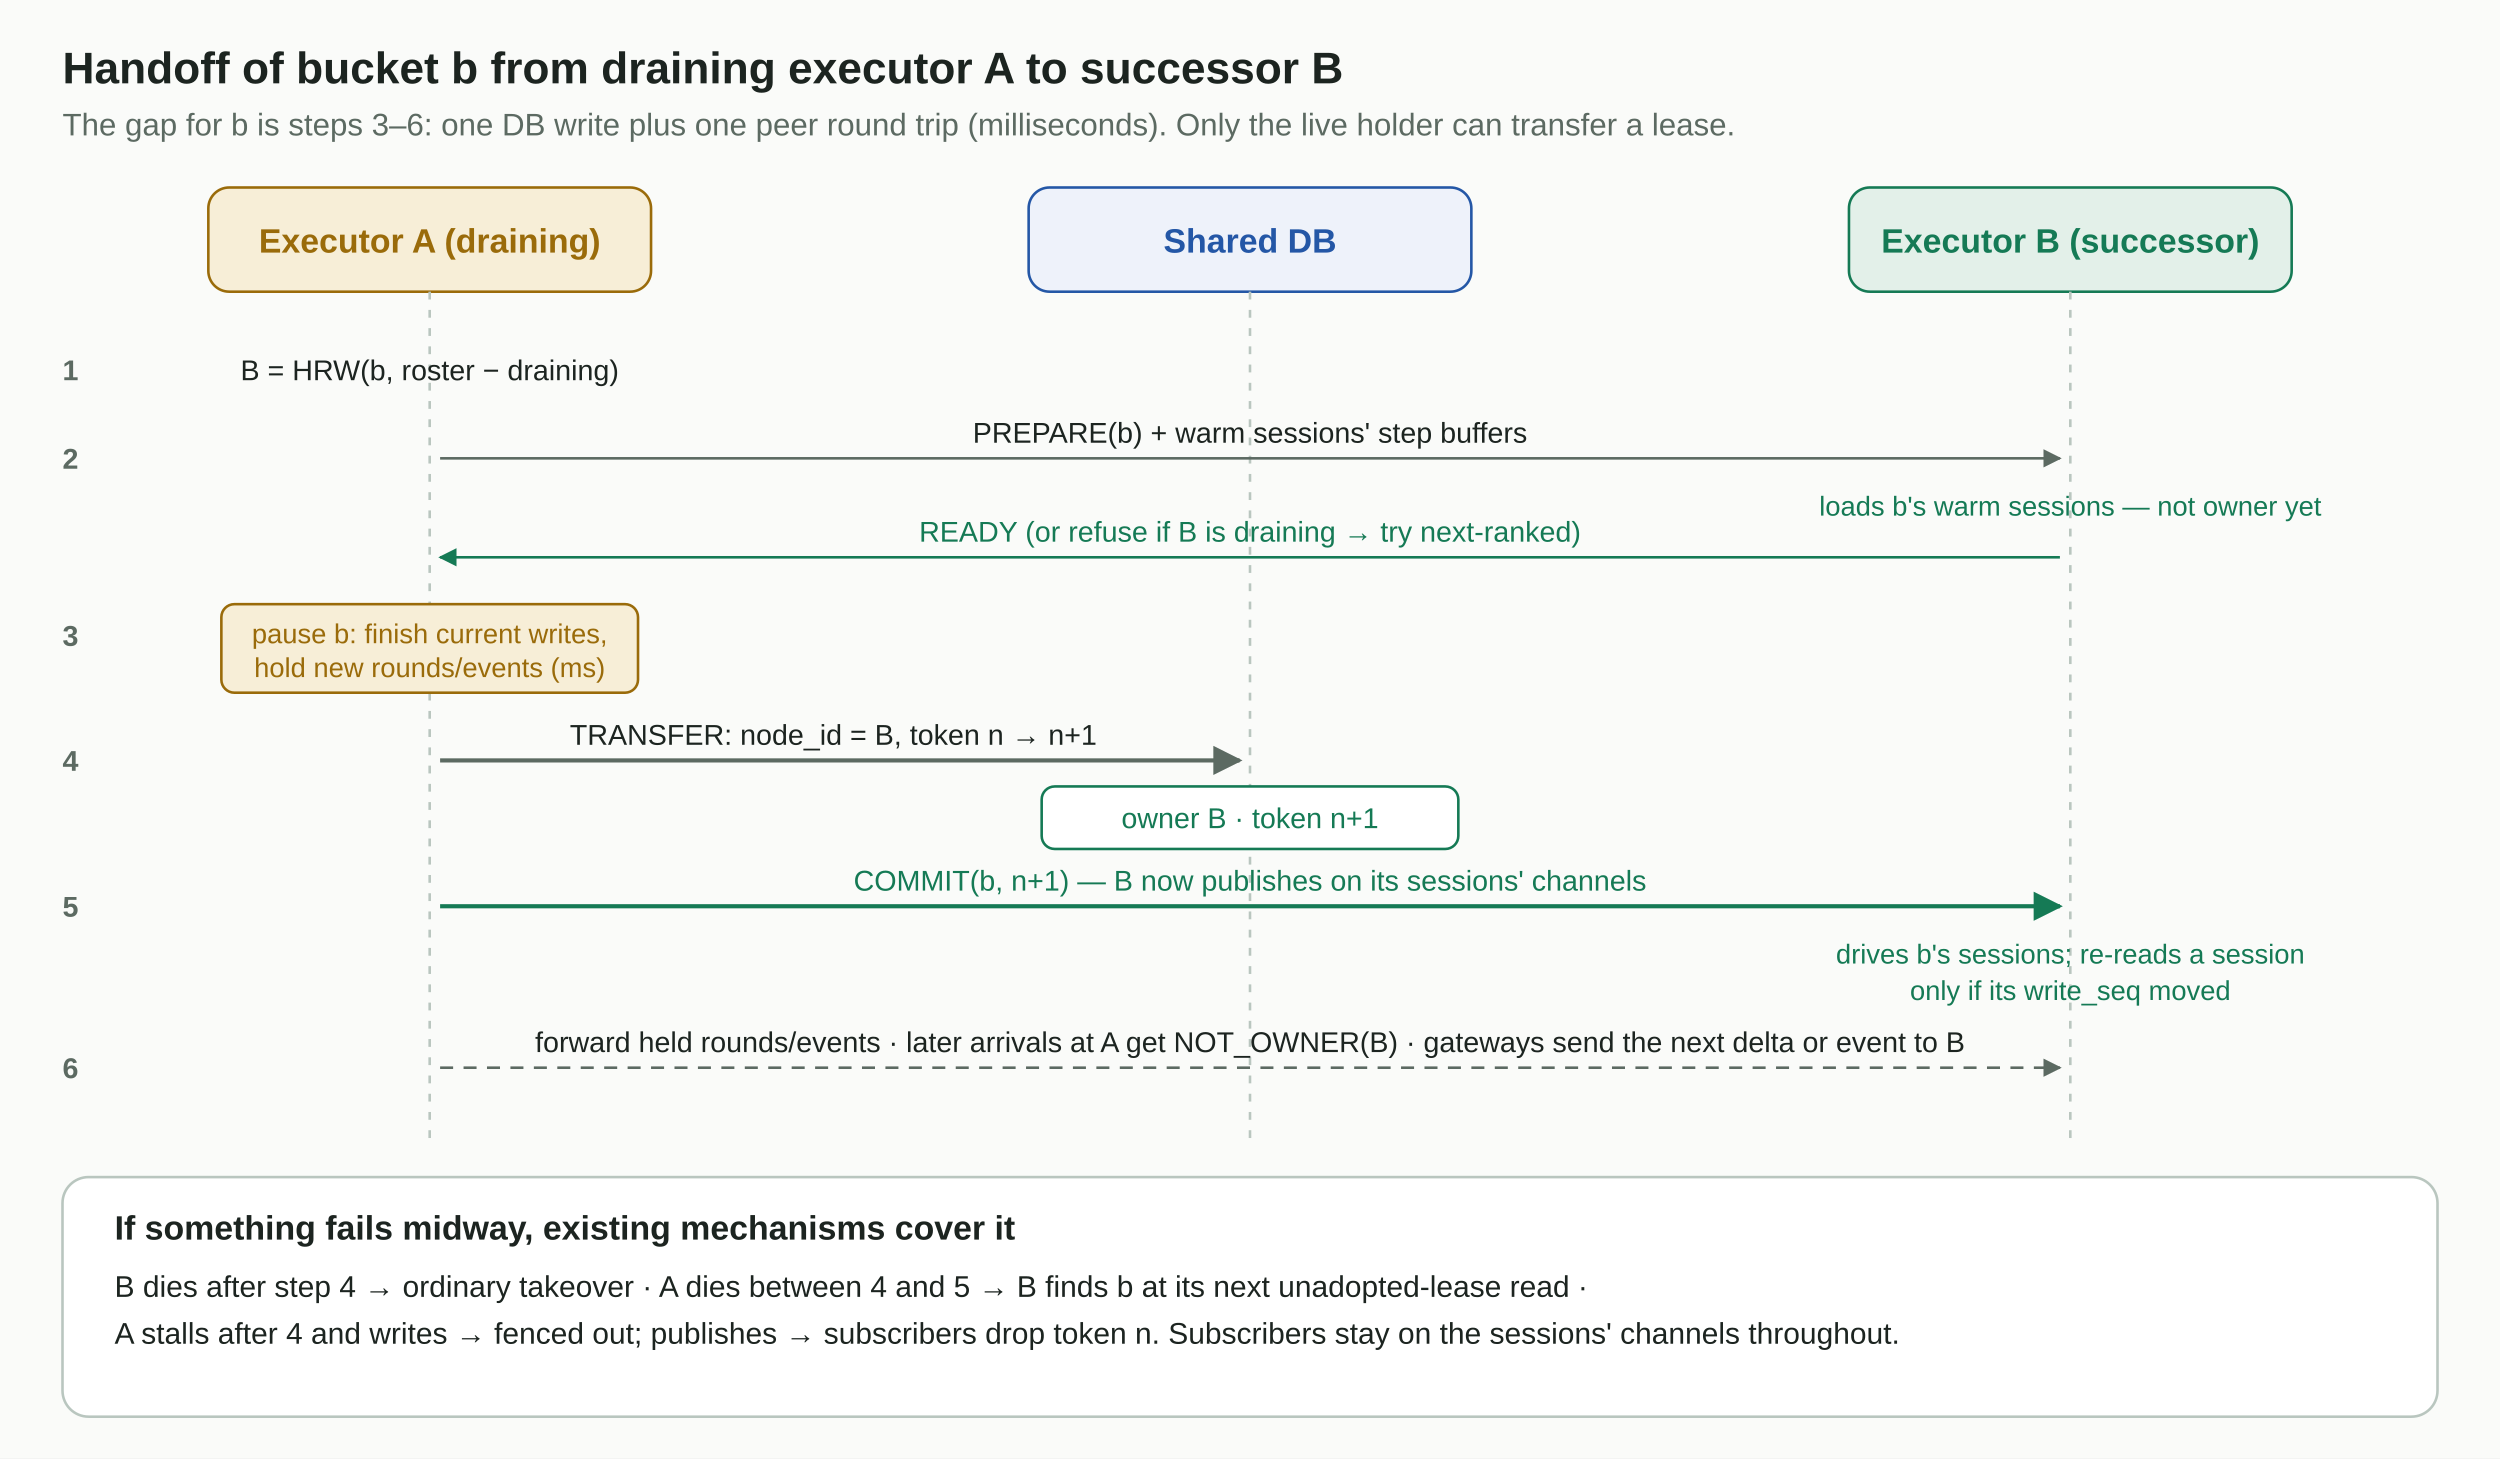
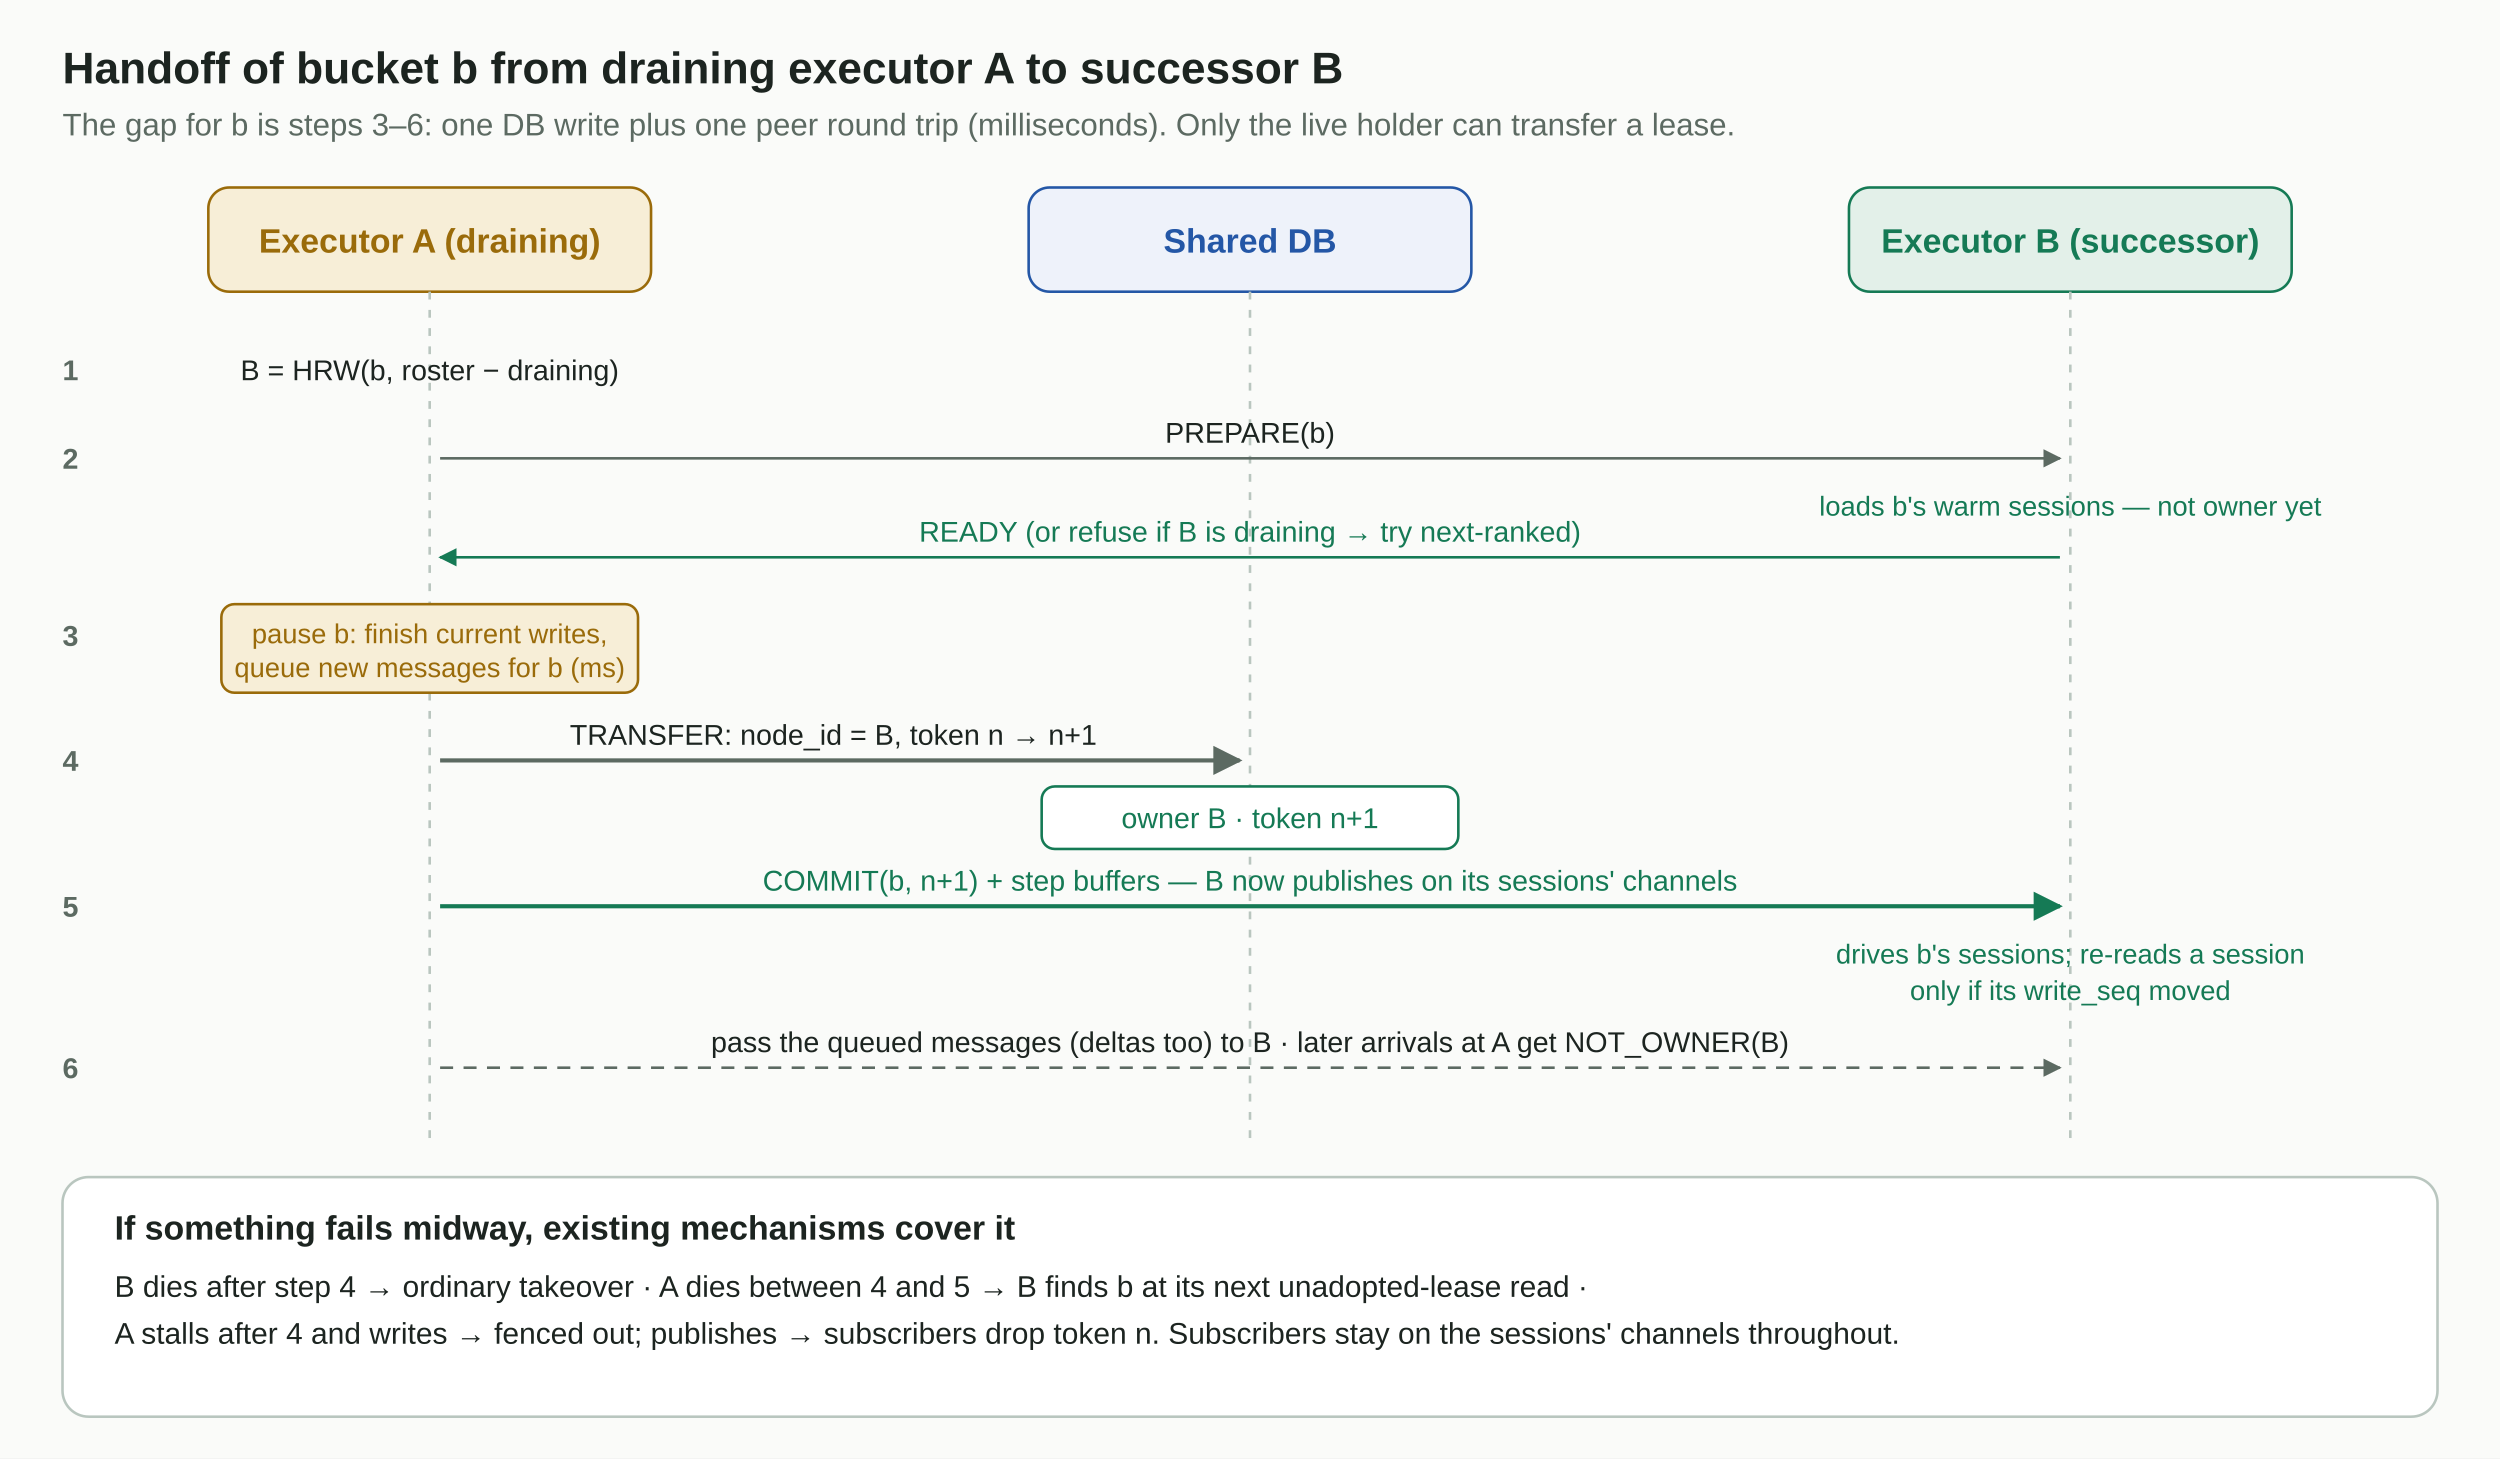
<svg xmlns="http://www.w3.org/2000/svg" viewBox="0 0 960 560" font-family="Arial, Helvetica, sans-serif">
  <defs>
    <marker id="ar" viewBox="0 0 10 10" refX="9" refY="5" markerWidth="7" markerHeight="7" orient="auto-start-reverse">
      <path d="M0 0L10 5L0 10z" fill="#5c6a62" />
    </marker>
    <marker id="ag" viewBox="0 0 10 10" refX="9" refY="5" markerWidth="7" markerHeight="7" orient="auto-start-reverse">
      <path d="M0 0L10 5L0 10z" fill="#157a55" />
    </marker>
  </defs>
  <rect x="0" y="0" width="960" height="560" fill="#fafbf9" />
  <text x="24" y="32" font-size="17" font-weight="bold" fill="#1c2420">Handoff of bucket b from draining executor A to successor B</text>
  <text x="24" y="52" font-size="12" fill="#5c6a62">The gap for b is steps 3–6: one DB write plus one peer round trip (milliseconds). Only the live holder can transfer a lease.</text>
  <rect x="80" y="72" width="170" height="40" rx="8" fill="#f7eed7" stroke="#9a6b0a" />
  <text x="165" y="97" font-size="13" font-weight="bold" text-anchor="middle" fill="#9a6b0a">Executor A (draining)</text>
  <rect x="395" y="72" width="170" height="40" rx="8" fill="#eef2fa" stroke="#2457a6" />
  <text x="480" y="97" font-size="13" font-weight="bold" text-anchor="middle" fill="#2457a6">Shared DB</text>
  <rect x="710" y="72" width="170" height="40" rx="8" fill="#e3f0e9" stroke="#157a55" />
  <text x="795" y="97" font-size="13" font-weight="bold" text-anchor="middle" fill="#157a55">Executor B (successor)</text>
  <line x1="165" y1="112" x2="165" y2="440" stroke="#b9c6bf" stroke-dasharray="3 4" />
  <line x1="480" y1="112" x2="480" y2="440" stroke="#b9c6bf" stroke-dasharray="3 4" />
  <line x1="795" y1="112" x2="795" y2="440" stroke="#b9c6bf" stroke-dasharray="3 4" />
  <text x="24" y="146" font-size="11" font-weight="bold" fill="#5c6a62">1</text>
  <text x="165" y="146" font-size="11" text-anchor="middle" fill="#1c2420">B = HRW(b, roster − draining)</text>
  <text x="24" y="180" font-size="11" font-weight="bold" fill="#5c6a62">2</text>
  <line x1="169" y1="176" x2="791" y2="176" stroke="#5c6a62" marker-end="url(#ar)" />
-   <text x="480" y="170" font-size="11" text-anchor="middle" fill="#1c2420">PREPARE(b) + warm sessions' step buffers</text>
+   <text x="480" y="170" font-size="11" text-anchor="middle" fill="#1c2420">PREPARE(b)</text>
  <text x="795" y="198" font-size="10.5" text-anchor="middle" fill="#157a55">loads b's warm sessions — not owner yet</text>
  <line x1="791" y1="214" x2="169" y2="214" stroke="#157a55" marker-end="url(#ag)" />
  <text x="480" y="208" font-size="11" text-anchor="middle" fill="#157a55">READY (or refuse if B is draining → try next-ranked)</text>
  <text x="24" y="248" font-size="11" font-weight="bold" fill="#5c6a62">3</text>
  <rect x="85" y="232" width="160" height="34" rx="5" fill="#f7eed7" stroke="#9a6b0a" />
  <text x="165" y="247" font-size="10.5" text-anchor="middle" fill="#9a6b0a">pause b: finish current writes,</text>
-   <text x="165" y="260" font-size="10.5" text-anchor="middle" fill="#9a6b0a">hold new rounds/events (ms)</text>
+   <text x="165" y="260" font-size="10.5" text-anchor="middle" fill="#9a6b0a">queue new messages for b (ms)</text>
  <text x="24" y="296" font-size="11" font-weight="bold" fill="#5c6a62">4</text>
  <line x1="169" y1="292" x2="476" y2="292" stroke="#5c6a62" stroke-width="1.6" marker-end="url(#ar)" />
  <text x="320" y="286" font-size="11" text-anchor="middle" fill="#1c2420">TRANSFER: node_id = B, token n → n+1</text>
  <rect x="400" y="302" width="160" height="24" rx="5" fill="#ffffff" stroke="#157a55" />
  <text x="480" y="318" font-size="11" text-anchor="middle" fill="#157a55">owner B · token n+1</text>
  <text x="24" y="352" font-size="11" font-weight="bold" fill="#5c6a62">5</text>
  <line x1="169" y1="348" x2="791" y2="348" stroke="#157a55" stroke-width="1.6" marker-end="url(#ag)" />
-   <text x="480" y="342" font-size="11" text-anchor="middle" fill="#157a55">COMMIT(b, n+1) — B now publishes on its sessions' channels</text>
+   <text x="480" y="342" font-size="11" text-anchor="middle" fill="#157a55">COMMIT(b, n+1) + step buffers — B now publishes on its sessions' channels</text>
  <text x="795" y="370" font-size="10.5" text-anchor="middle" fill="#157a55">drives b's sessions; re-reads a session</text>
  <text x="795" y="384" font-size="10.5" text-anchor="middle" fill="#157a55">only if its write_seq moved</text>
  <text x="24" y="414" font-size="11" font-weight="bold" fill="#5c6a62">6</text>
  <line x1="169" y1="410" x2="791" y2="410" stroke="#5c6a62" stroke-dasharray="5 4" marker-end="url(#ar)" />
-   <text x="480" y="404" font-size="11" text-anchor="middle" fill="#1c2420">forward held rounds/events · later arrivals at A get NOT_OWNER(B) · gateways send the next delta or event to B</text>
+   <text x="480" y="404" font-size="11" text-anchor="middle" fill="#1c2420">pass the queued messages (deltas too) to B · later arrivals at A get NOT_OWNER(B)</text>
  <rect x="24" y="452" width="912" height="92" rx="10" fill="#ffffff" stroke="#b9c6bf" />
  <text x="44" y="476" font-size="13" font-weight="bold" fill="#1c2420">If something fails midway, existing mechanisms cover it</text>
  <text x="44" y="498" font-size="11.5" fill="#1c2420">B dies after step 4 → ordinary takeover · A dies between 4 and 5 → B finds b at its next unadopted-lease read ·</text>
  <text x="44" y="516" font-size="11.5" fill="#1c2420">A stalls after 4 and writes → fenced out; publishes → subscribers drop token n. Subscribers stay on the sessions' channels throughout.</text>
</svg>
